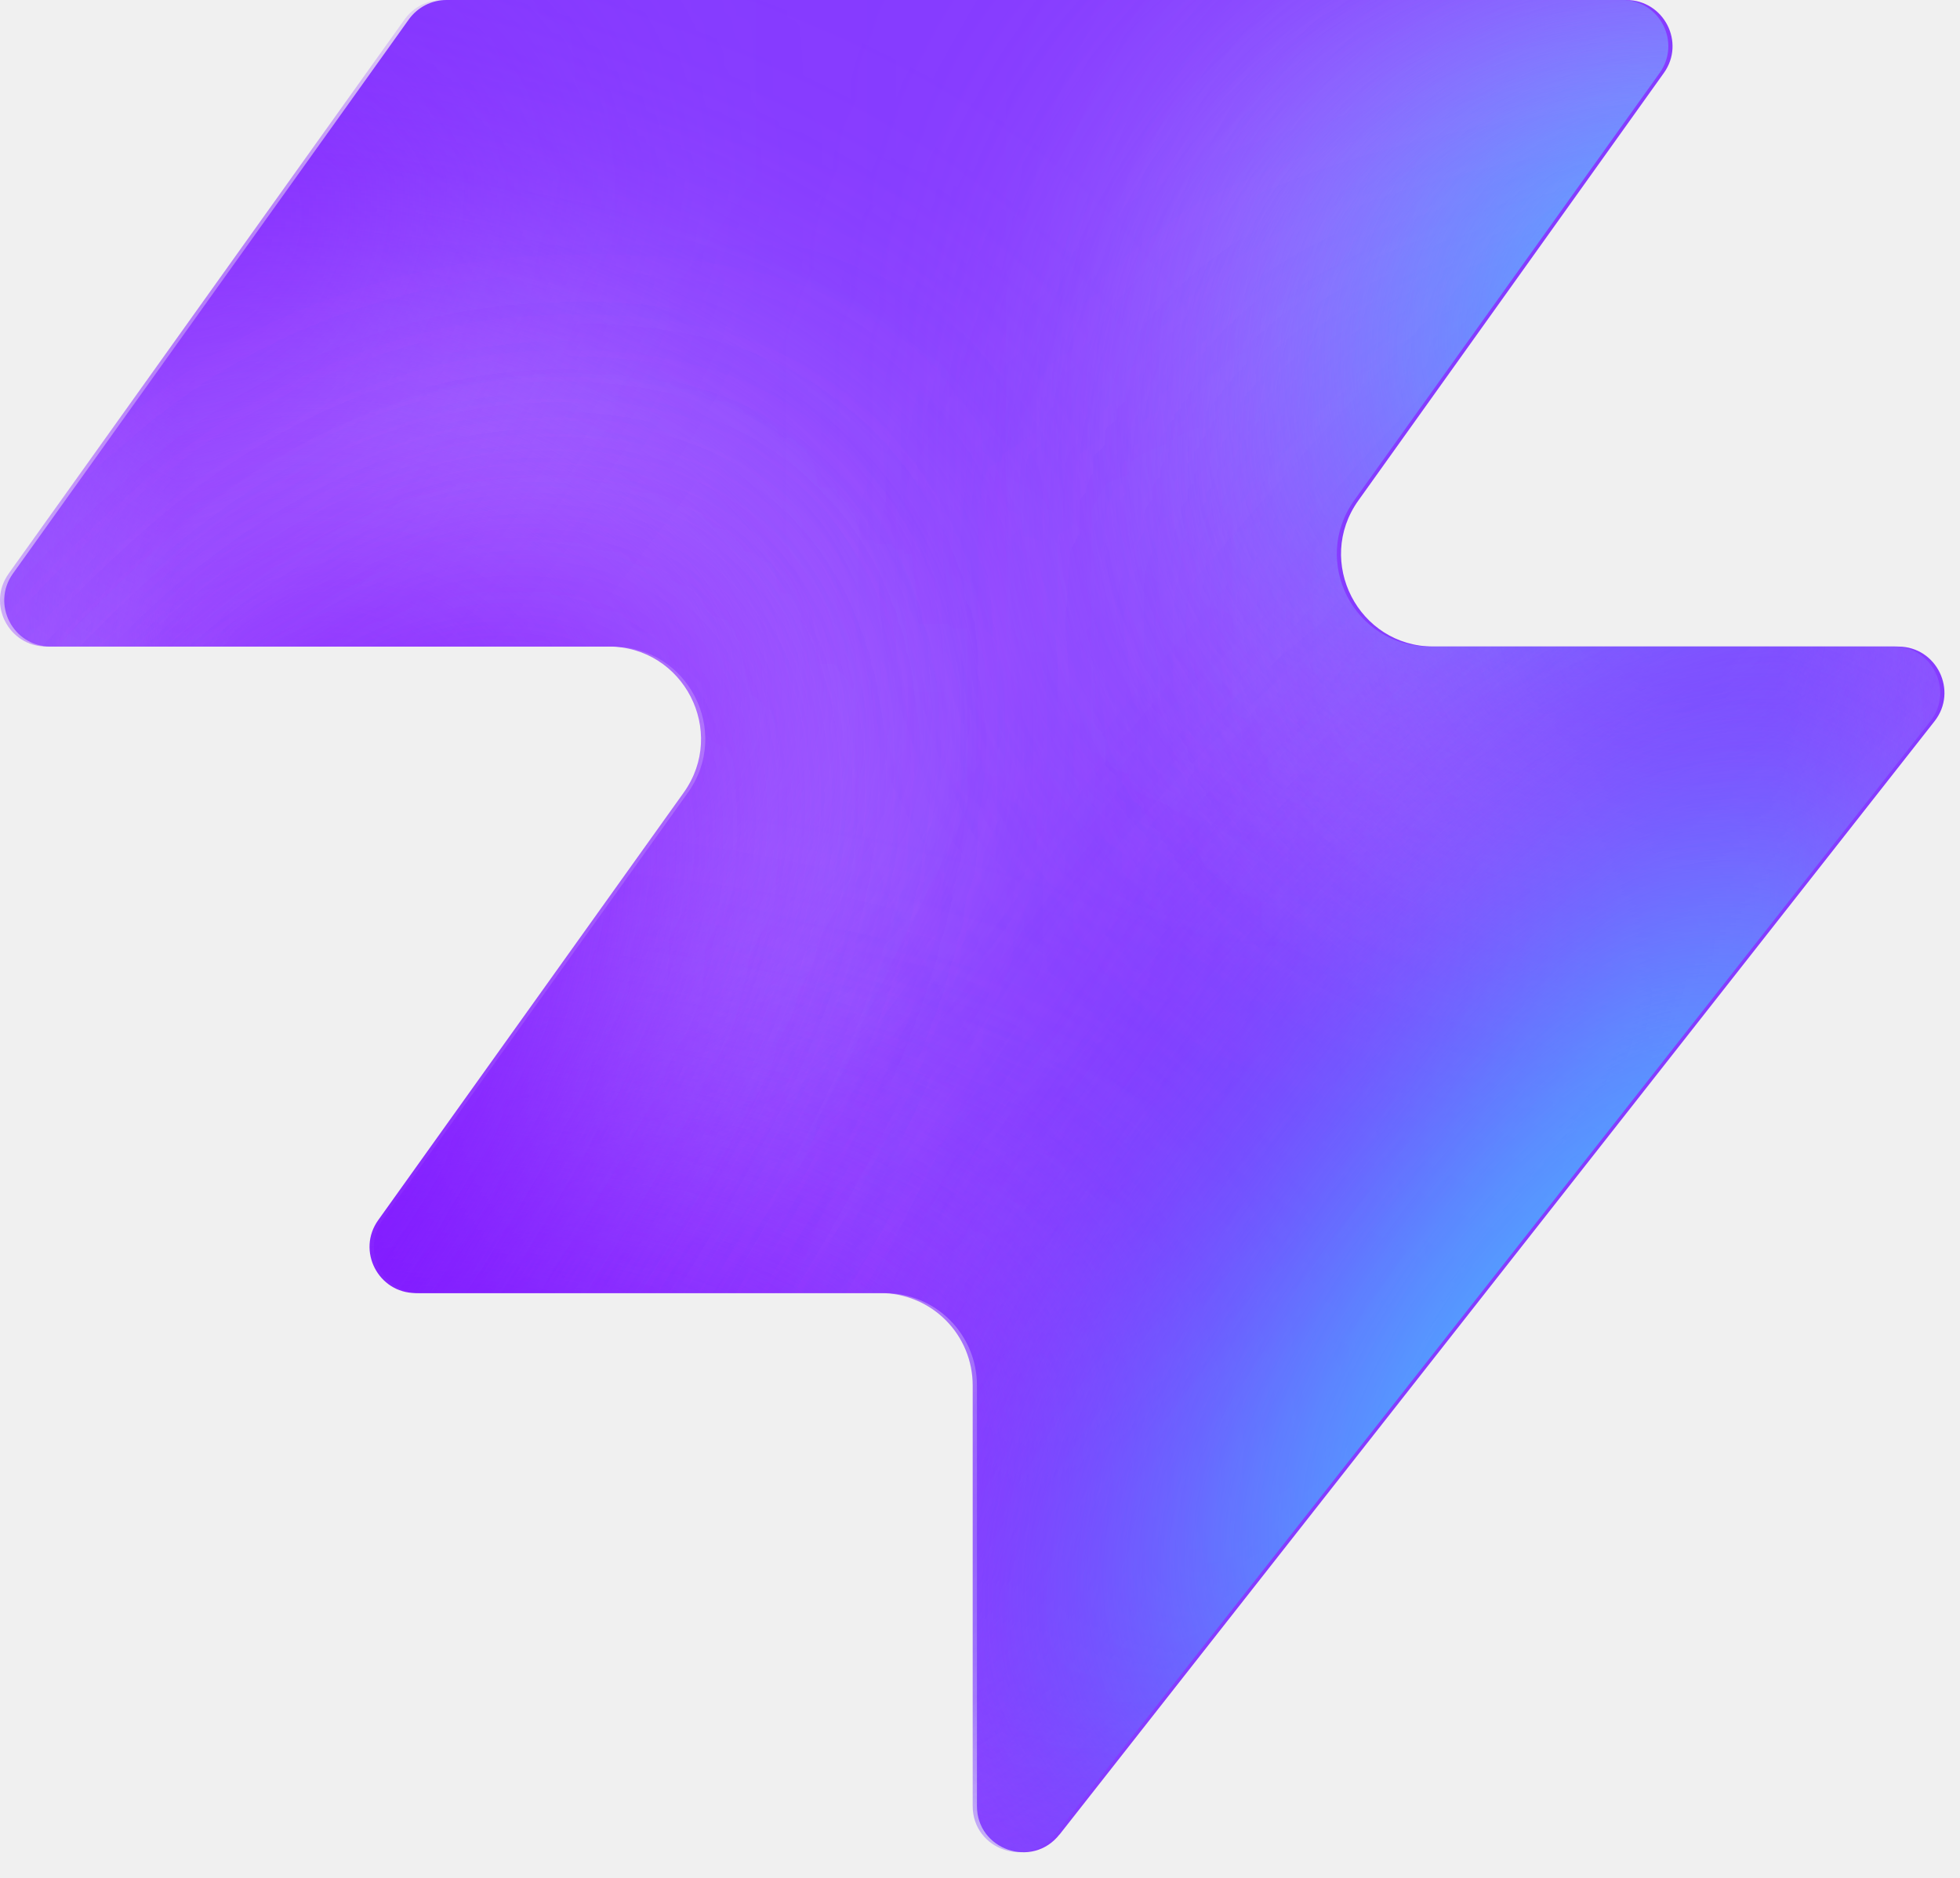
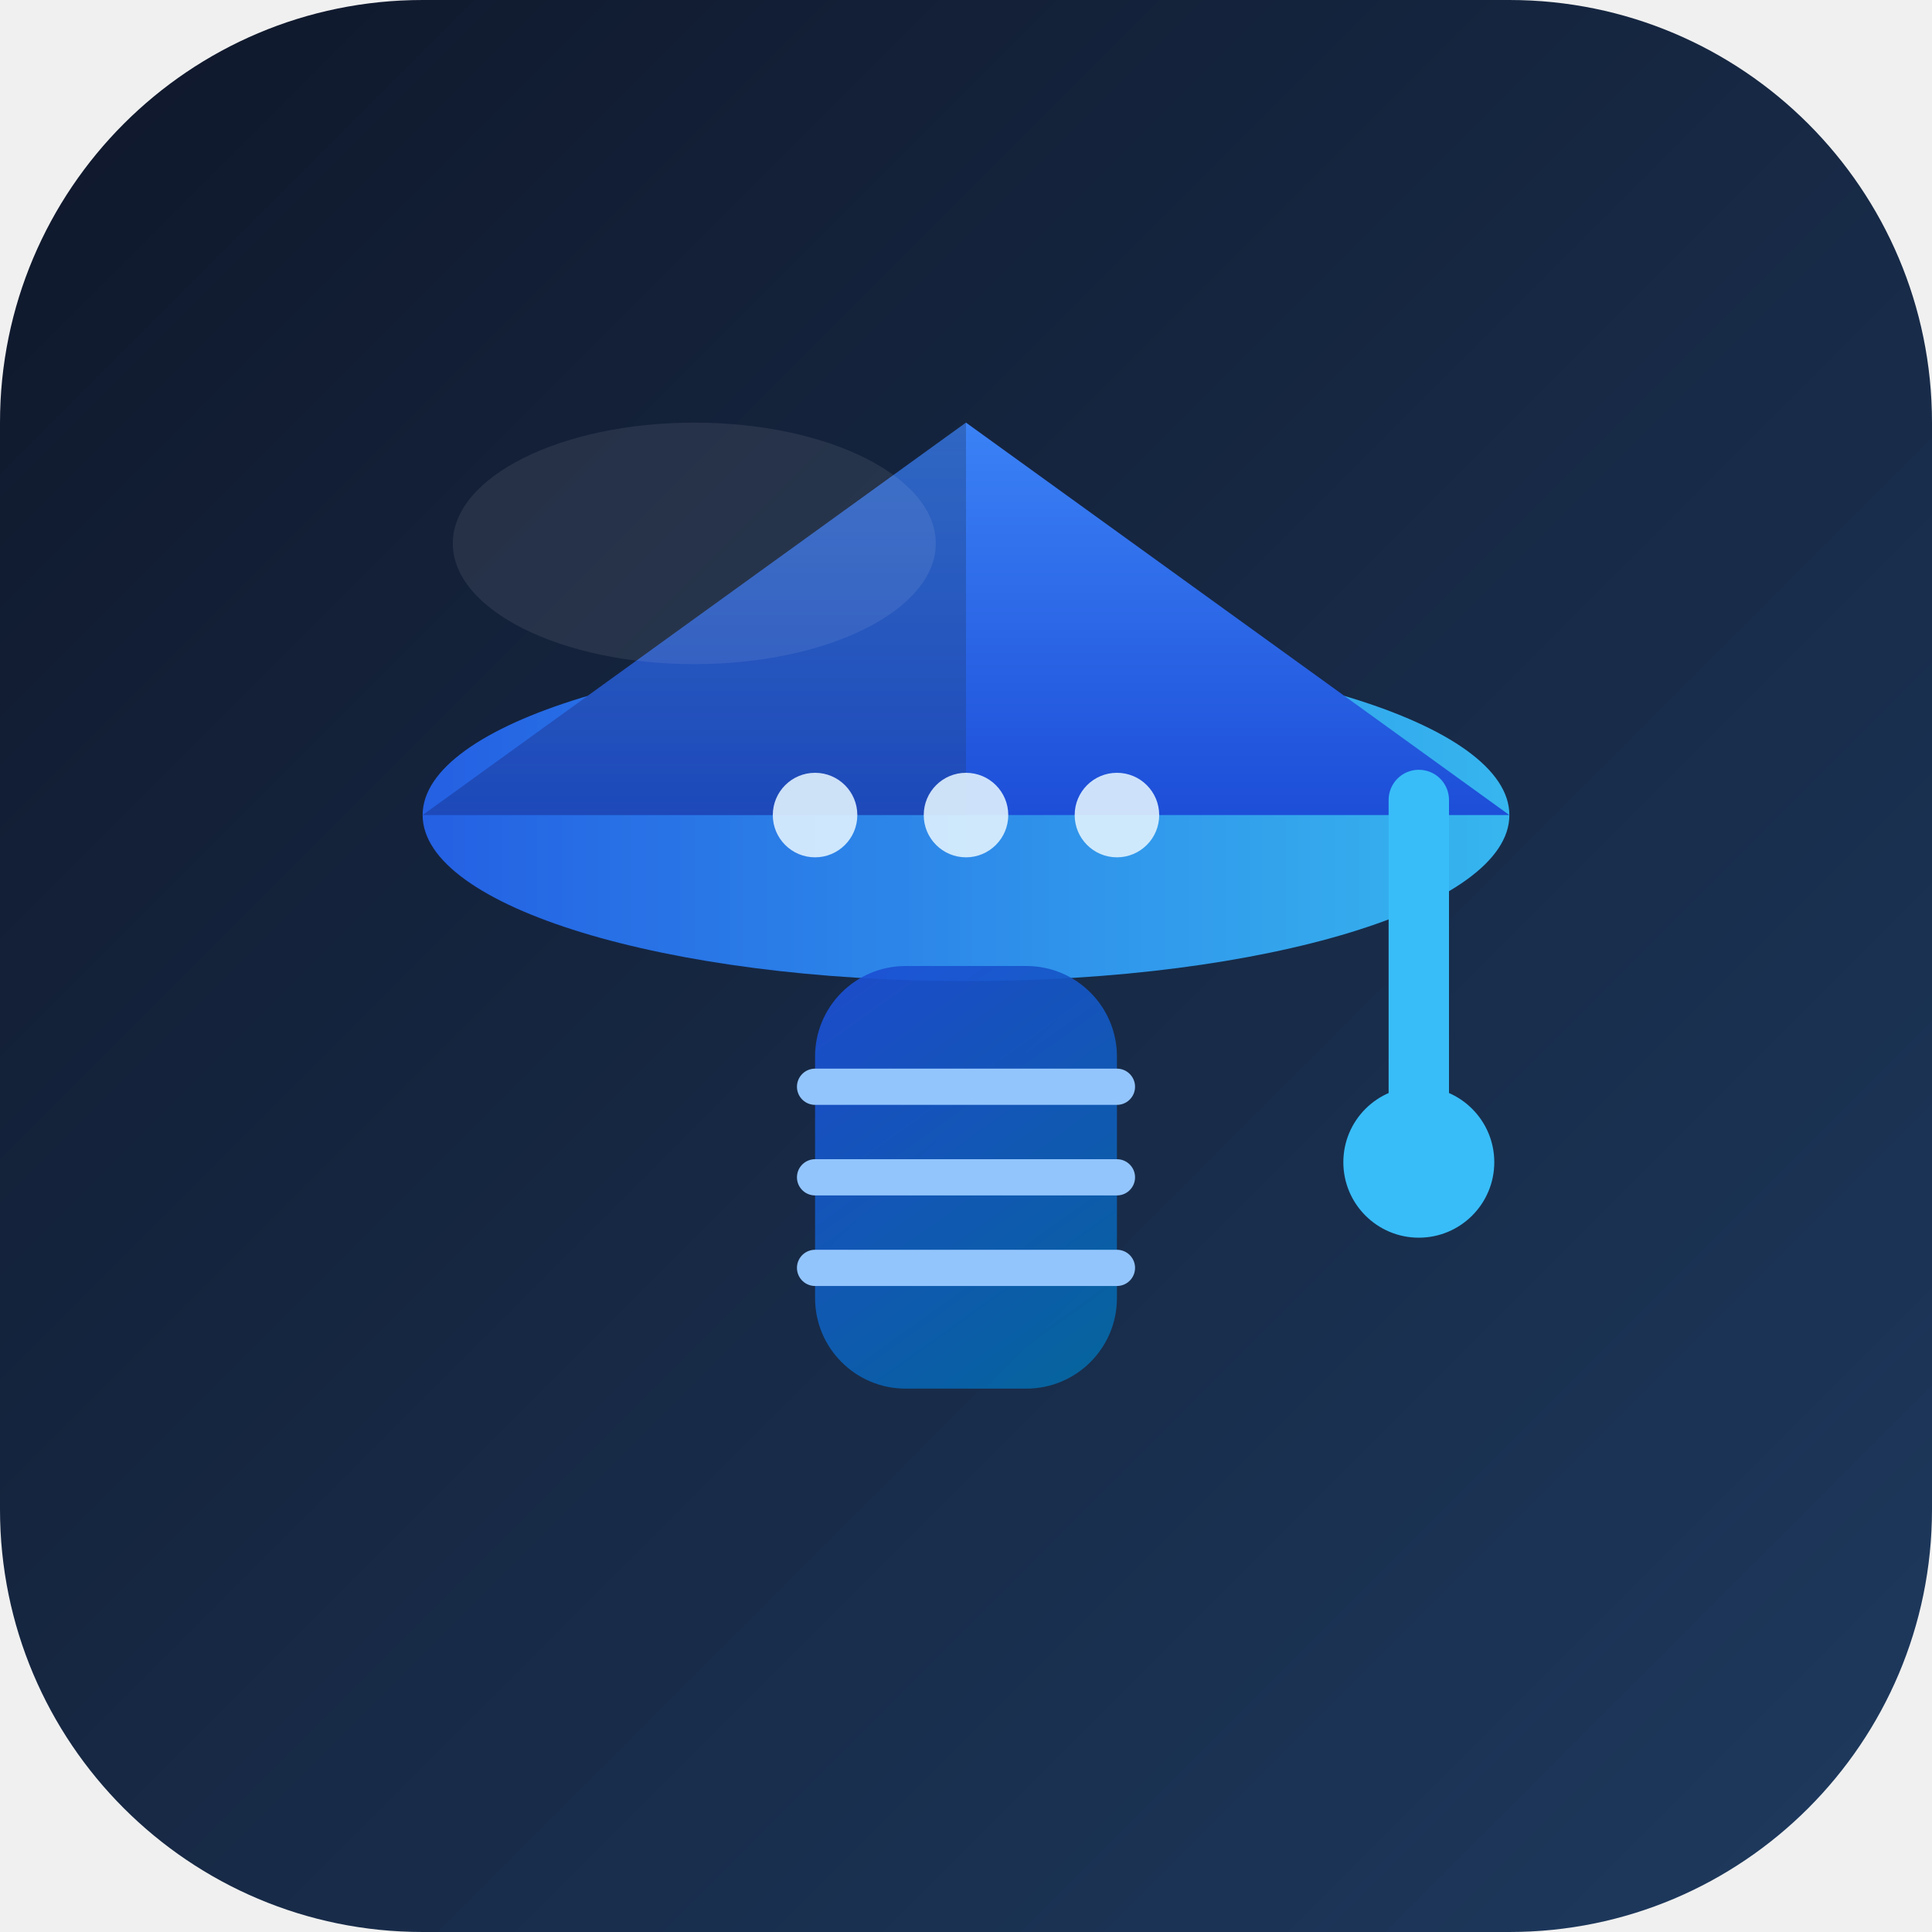
- <svg xmlns="http://www.w3.org/2000/svg" width="48" height="46" fill="none" viewBox="0 0 48 46">
-   <path fill="#863bff" d="M25.946 44.938c-.664.845-2.021.375-2.021-.698V33.937a2.26 2.26 0 0 0-2.262-2.262H10.287c-.92 0-1.456-1.04-.92-1.788l7.48-10.471c1.07-1.497 0-3.578-1.842-3.578H1.237c-.92 0-1.456-1.04-.92-1.788L10.013.474c.214-.297.556-.474.92-.474h28.894c.92 0 1.456 1.04.92 1.788l-7.48 10.471c-1.07 1.498 0 3.579 1.842 3.579h11.377c.943 0 1.473 1.088.89 1.83L25.947 44.94z" style="fill:#863bff;fill:color(display-p3 .525 .23 1);fill-opacity:1" />
-   <mask id="a" width="48" height="46" x="0" y="0" maskUnits="userSpaceOnUse" style="mask-type:alpha">
-     <path fill="#000" d="M25.842 44.938c-.664.844-2.021.375-2.021-.698V33.937a2.26 2.26 0 0 0-2.262-2.262H10.183c-.92 0-1.456-1.04-.92-1.788l7.48-10.471c1.07-1.498 0-3.579-1.842-3.579H1.133c-.92 0-1.456-1.04-.92-1.787L9.91.473c.214-.297.556-.474.92-.474h28.894c.92 0 1.456 1.04.92 1.788l-7.48 10.471c-1.07 1.498 0 3.578 1.842 3.578h11.377c.943 0 1.473 1.088.89 1.832L25.843 44.94z" style="fill:#000;fill-opacity:1" />
-   </mask>
-   <g mask="url(#a)">
-     <g filter="url(#b)">
-       <ellipse cx="5.508" cy="14.704" fill="#ede6ff" rx="5.508" ry="14.704" style="fill:#ede6ff;fill:color(display-p3 .927 .903 1);fill-opacity:1" transform="matrix(.00324 1 1 -.00324 -4.47 31.516)" />
-     </g>
-     <g filter="url(#c)">
-       <ellipse cx="10.399" cy="29.851" fill="#ede6ff" rx="10.399" ry="29.851" style="fill:#ede6ff;fill:color(display-p3 .927 .903 1);fill-opacity:1" transform="matrix(.00324 1 1 -.00324 -39.328 7.883)" />
-     </g>
-     <g filter="url(#d)">
-       <ellipse cx="5.508" cy="30.487" fill="#7e14ff" rx="5.508" ry="30.487" style="fill:#7e14ff;fill:color(display-p3 .492 .077 1);fill-opacity:1" transform="rotate(89.814 -25.913 -14.639)scale(1 -1)" />
-     </g>
-     <g filter="url(#e)">
-       <ellipse cx="5.508" cy="30.599" fill="#7e14ff" rx="5.508" ry="30.599" style="fill:#7e14ff;fill:color(display-p3 .492 .077 1);fill-opacity:1" transform="rotate(89.814 -32.644 -3.334)scale(1 -1)" />
-     </g>
-     <g filter="url(#f)">
-       <ellipse cx="5.508" cy="30.599" fill="#7e14ff" rx="5.508" ry="30.599" style="fill:#7e14ff;fill:color(display-p3 .492 .077 1);fill-opacity:1" transform="matrix(.00324 1 1 -.00324 -34.34 30.47)" />
-     </g>
-     <g filter="url(#g)">
-       <ellipse cx="14.072" cy="22.078" fill="#ede6ff" rx="14.072" ry="22.078" style="fill:#ede6ff;fill:color(display-p3 .927 .903 1);fill-opacity:1" transform="rotate(93.35 24.506 48.493)scale(-1 1)" />
-     </g>
-     <g filter="url(#h)">
-       <ellipse cx="3.47" cy="21.501" fill="#7e14ff" rx="3.47" ry="21.501" style="fill:#7e14ff;fill:color(display-p3 .492 .077 1);fill-opacity:1" transform="rotate(89.009 28.708 47.59)scale(-1 1)" />
-     </g>
-     <g filter="url(#i)">
-       <ellipse cx="3.47" cy="21.501" fill="#7e14ff" rx="3.47" ry="21.501" style="fill:#7e14ff;fill:color(display-p3 .492 .077 1);fill-opacity:1" transform="rotate(89.009 28.708 47.59)scale(-1 1)" />
-     </g>
-     <g filter="url(#j)">
-       <ellipse cx=".387" cy="8.972" fill="#7e14ff" rx="4.407" ry="29.108" style="fill:#7e14ff;fill:color(display-p3 .492 .077 1);fill-opacity:1" transform="rotate(39.51 .387 8.972)" />
-     </g>
-     <g filter="url(#k)">
-       <ellipse cx="47.523" cy="-6.092" fill="#7e14ff" rx="4.407" ry="29.108" style="fill:#7e14ff;fill:color(display-p3 .492 .077 1);fill-opacity:1" transform="rotate(37.892 47.523 -6.092)" />
-     </g>
-     <g filter="url(#l)">
-       <ellipse cx="41.412" cy="6.333" fill="#47bfff" rx="5.971" ry="9.665" style="fill:#47bfff;fill:color(display-p3 .28 .748 1);fill-opacity:1" transform="rotate(37.892 41.412 6.333)" />
-     </g>
-     <g filter="url(#m)">
-       <ellipse cx="-1.879" cy="38.332" fill="#7e14ff" rx="4.407" ry="29.108" style="fill:#7e14ff;fill:color(display-p3 .492 .077 1);fill-opacity:1" transform="rotate(37.892 -1.88 38.332)" />
-     </g>
-     <g filter="url(#n)">
-       <ellipse cx="-1.879" cy="38.332" fill="#7e14ff" rx="4.407" ry="29.108" style="fill:#7e14ff;fill:color(display-p3 .492 .077 1);fill-opacity:1" transform="rotate(37.892 -1.88 38.332)" />
-     </g>
-     <g filter="url(#o)">
-       <ellipse cx="35.651" cy="29.907" fill="#7e14ff" rx="4.407" ry="29.108" style="fill:#7e14ff;fill:color(display-p3 .492 .077 1);fill-opacity:1" transform="rotate(37.892 35.651 29.907)" />
-     </g>
-     <g filter="url(#p)">
-       <ellipse cx="38.418" cy="32.4" fill="#47bfff" rx="5.971" ry="15.297" style="fill:#47bfff;fill:color(display-p3 .28 .748 1);fill-opacity:1" transform="rotate(37.892 38.418 32.4)" />
-     </g>
-   </g>
+ <svg xmlns="http://www.w3.org/2000/svg" viewBox="0 0 64 64" fill="none">
+   <rect width="64" height="64" rx="14" fill="url(#bg-grad)" />
+   <ellipse cx="32" cy="27" rx="18" ry="5.5" fill="url(#cap-grad)" opacity="0.95" />
+   <polygon points="32,14 50,27 32,27 14,27" fill="url(#top-grad)" />
+   <polygon points="32,14 14,27 32,27" fill="url(#shadow-grad)" opacity="0.25" />
+   <line x1="47" y1="26.5" x2="47" y2="37" stroke="#38bdf8" stroke-width="2" stroke-linecap="round" />
+   <circle cx="47" cy="38.5" r="2.5" fill="#38bdf8" />
+   <circle cx="27" cy="27" r="1.4" fill="#e0f2fe" opacity="0.9" />
+   <circle cx="32" cy="27" r="1.4" fill="#e0f2fe" opacity="0.9" />
+   <circle cx="37" cy="27" r="1.4" fill="#e0f2fe" opacity="0.9" />
+   <rect x="27" y="32" width="10" height="14" rx="3" fill="url(#scroll-grad)" opacity="0.92" />
+   <line x1="27" y1="36" x2="37" y2="36" stroke="#93c5fd" stroke-width="1.2" stroke-linecap="round" />
+   <line x1="27" y1="39" x2="37" y2="39" stroke="#93c5fd" stroke-width="1.2" stroke-linecap="round" />
+   <line x1="27" y1="42" x2="37" y2="42" stroke="#93c5fd" stroke-width="1.2" stroke-linecap="round" />
+   <ellipse cx="23" cy="18" rx="8" ry="4" fill="white" opacity="0.08" />
  <defs>
-     <filter id="b" width="60.045" height="41.654" x="-19.77" y="16.149" color-interpolation-filters="sRGB" filterUnits="userSpaceOnUse">
-       <feFlood flood-opacity="0" result="BackgroundImageFix" />
-       <feBlend in="SourceGraphic" in2="BackgroundImageFix" result="shape" />
-       <feGaussianBlur result="effect1_foregroundBlur_2002_17158" stdDeviation="7.659" />
-     </filter>
-     <filter id="c" width="90.34" height="51.437" x="-54.613" y="-7.533" color-interpolation-filters="sRGB" filterUnits="userSpaceOnUse">
-       <feFlood flood-opacity="0" result="BackgroundImageFix" />
-       <feBlend in="SourceGraphic" in2="BackgroundImageFix" result="shape" />
-       <feGaussianBlur result="effect1_foregroundBlur_2002_17158" stdDeviation="7.659" />
-     </filter>
-     <filter id="d" width="79.355" height="29.4" x="-49.64" y="2.03" color-interpolation-filters="sRGB" filterUnits="userSpaceOnUse">
-       <feFlood flood-opacity="0" result="BackgroundImageFix" />
-       <feBlend in="SourceGraphic" in2="BackgroundImageFix" result="shape" />
-       <feGaussianBlur result="effect1_foregroundBlur_2002_17158" stdDeviation="4.596" />
-     </filter>
-     <filter id="e" width="79.579" height="29.4" x="-45.045" y="20.029" color-interpolation-filters="sRGB" filterUnits="userSpaceOnUse">
-       <feFlood flood-opacity="0" result="BackgroundImageFix" />
-       <feBlend in="SourceGraphic" in2="BackgroundImageFix" result="shape" />
-       <feGaussianBlur result="effect1_foregroundBlur_2002_17158" stdDeviation="4.596" />
-     </filter>
-     <filter id="f" width="79.579" height="29.4" x="-43.513" y="21.178" color-interpolation-filters="sRGB" filterUnits="userSpaceOnUse">
-       <feFlood flood-opacity="0" result="BackgroundImageFix" />
-       <feBlend in="SourceGraphic" in2="BackgroundImageFix" result="shape" />
-       <feGaussianBlur result="effect1_foregroundBlur_2002_17158" stdDeviation="4.596" />
-     </filter>
-     <filter id="g" width="74.749" height="58.852" x="15.756" y="-17.901" color-interpolation-filters="sRGB" filterUnits="userSpaceOnUse">
-       <feFlood flood-opacity="0" result="BackgroundImageFix" />
-       <feBlend in="SourceGraphic" in2="BackgroundImageFix" result="shape" />
-       <feGaussianBlur result="effect1_foregroundBlur_2002_17158" stdDeviation="7.659" />
-     </filter>
-     <filter id="h" width="61.377" height="25.362" x="23.548" y="2.284" color-interpolation-filters="sRGB" filterUnits="userSpaceOnUse">
-       <feFlood flood-opacity="0" result="BackgroundImageFix" />
-       <feBlend in="SourceGraphic" in2="BackgroundImageFix" result="shape" />
-       <feGaussianBlur result="effect1_foregroundBlur_2002_17158" stdDeviation="4.596" />
-     </filter>
-     <filter id="i" width="61.377" height="25.362" x="23.548" y="2.284" color-interpolation-filters="sRGB" filterUnits="userSpaceOnUse">
-       <feFlood flood-opacity="0" result="BackgroundImageFix" />
-       <feBlend in="SourceGraphic" in2="BackgroundImageFix" result="shape" />
-       <feGaussianBlur result="effect1_foregroundBlur_2002_17158" stdDeviation="4.596" />
-     </filter>
-     <filter id="j" width="56.045" height="63.649" x="-27.636" y="-22.853" color-interpolation-filters="sRGB" filterUnits="userSpaceOnUse">
-       <feFlood flood-opacity="0" result="BackgroundImageFix" />
-       <feBlend in="SourceGraphic" in2="BackgroundImageFix" result="shape" />
-       <feGaussianBlur result="effect1_foregroundBlur_2002_17158" stdDeviation="4.596" />
-     </filter>
-     <filter id="k" width="54.814" height="64.646" x="20.116" y="-38.415" color-interpolation-filters="sRGB" filterUnits="userSpaceOnUse">
-       <feFlood flood-opacity="0" result="BackgroundImageFix" />
-       <feBlend in="SourceGraphic" in2="BackgroundImageFix" result="shape" />
-       <feGaussianBlur result="effect1_foregroundBlur_2002_17158" stdDeviation="4.596" />
-     </filter>
-     <filter id="l" width="33.541" height="35.313" x="24.641" y="-11.323" color-interpolation-filters="sRGB" filterUnits="userSpaceOnUse">
-       <feFlood flood-opacity="0" result="BackgroundImageFix" />
-       <feBlend in="SourceGraphic" in2="BackgroundImageFix" result="shape" />
-       <feGaussianBlur result="effect1_foregroundBlur_2002_17158" stdDeviation="4.596" />
-     </filter>
-     <filter id="m" width="54.814" height="64.646" x="-29.286" y="6.009" color-interpolation-filters="sRGB" filterUnits="userSpaceOnUse">
-       <feFlood flood-opacity="0" result="BackgroundImageFix" />
-       <feBlend in="SourceGraphic" in2="BackgroundImageFix" result="shape" />
-       <feGaussianBlur result="effect1_foregroundBlur_2002_17158" stdDeviation="4.596" />
-     </filter>
-     <filter id="n" width="54.814" height="64.646" x="-29.286" y="6.009" color-interpolation-filters="sRGB" filterUnits="userSpaceOnUse">
-       <feFlood flood-opacity="0" result="BackgroundImageFix" />
-       <feBlend in="SourceGraphic" in2="BackgroundImageFix" result="shape" />
-       <feGaussianBlur result="effect1_foregroundBlur_2002_17158" stdDeviation="4.596" />
-     </filter>
-     <filter id="o" width="54.814" height="64.646" x="8.244" y="-2.416" color-interpolation-filters="sRGB" filterUnits="userSpaceOnUse">
-       <feFlood flood-opacity="0" result="BackgroundImageFix" />
-       <feBlend in="SourceGraphic" in2="BackgroundImageFix" result="shape" />
-       <feGaussianBlur result="effect1_foregroundBlur_2002_17158" stdDeviation="4.596" />
-     </filter>
-     <filter id="p" width="39.409" height="43.623" x="18.713" y="10.588" color-interpolation-filters="sRGB" filterUnits="userSpaceOnUse">
-       <feFlood flood-opacity="0" result="BackgroundImageFix" />
-       <feBlend in="SourceGraphic" in2="BackgroundImageFix" result="shape" />
-       <feGaussianBlur result="effect1_foregroundBlur_2002_17158" stdDeviation="4.596" />
-     </filter>
+     <linearGradient id="bg-grad" x1="0" y1="0" x2="64" y2="64" gradientUnits="userSpaceOnUse">
+       <stop offset="0%" stop-color="#0f172a" />
+       <stop offset="100%" stop-color="#1e3a5f" />
+     </linearGradient>
+     <linearGradient id="cap-grad" x1="14" y1="27" x2="50" y2="27" gradientUnits="userSpaceOnUse">
+       <stop offset="0%" stop-color="#2563eb" />
+       <stop offset="100%" stop-color="#38bdf8" />
+     </linearGradient>
+     <linearGradient id="top-grad" x1="32" y1="14" x2="32" y2="27" gradientUnits="userSpaceOnUse">
+       <stop offset="0%" stop-color="#3b82f6" />
+       <stop offset="100%" stop-color="#1d4ed8" />
+     </linearGradient>
+     <linearGradient id="shadow-grad" x1="23" y1="14" x2="23" y2="27" gradientUnits="userSpaceOnUse">
+       <stop offset="0%" stop-color="#0f172a" />
+       <stop offset="100%" stop-color="#1e3a5f" />
+     </linearGradient>
+     <linearGradient id="scroll-grad" x1="27" y1="32" x2="37" y2="46" gradientUnits="userSpaceOnUse">
+       <stop offset="0%" stop-color="#1d4ed8" />
+       <stop offset="100%" stop-color="#0369a1" />
+     </linearGradient>
  </defs>
</svg>
